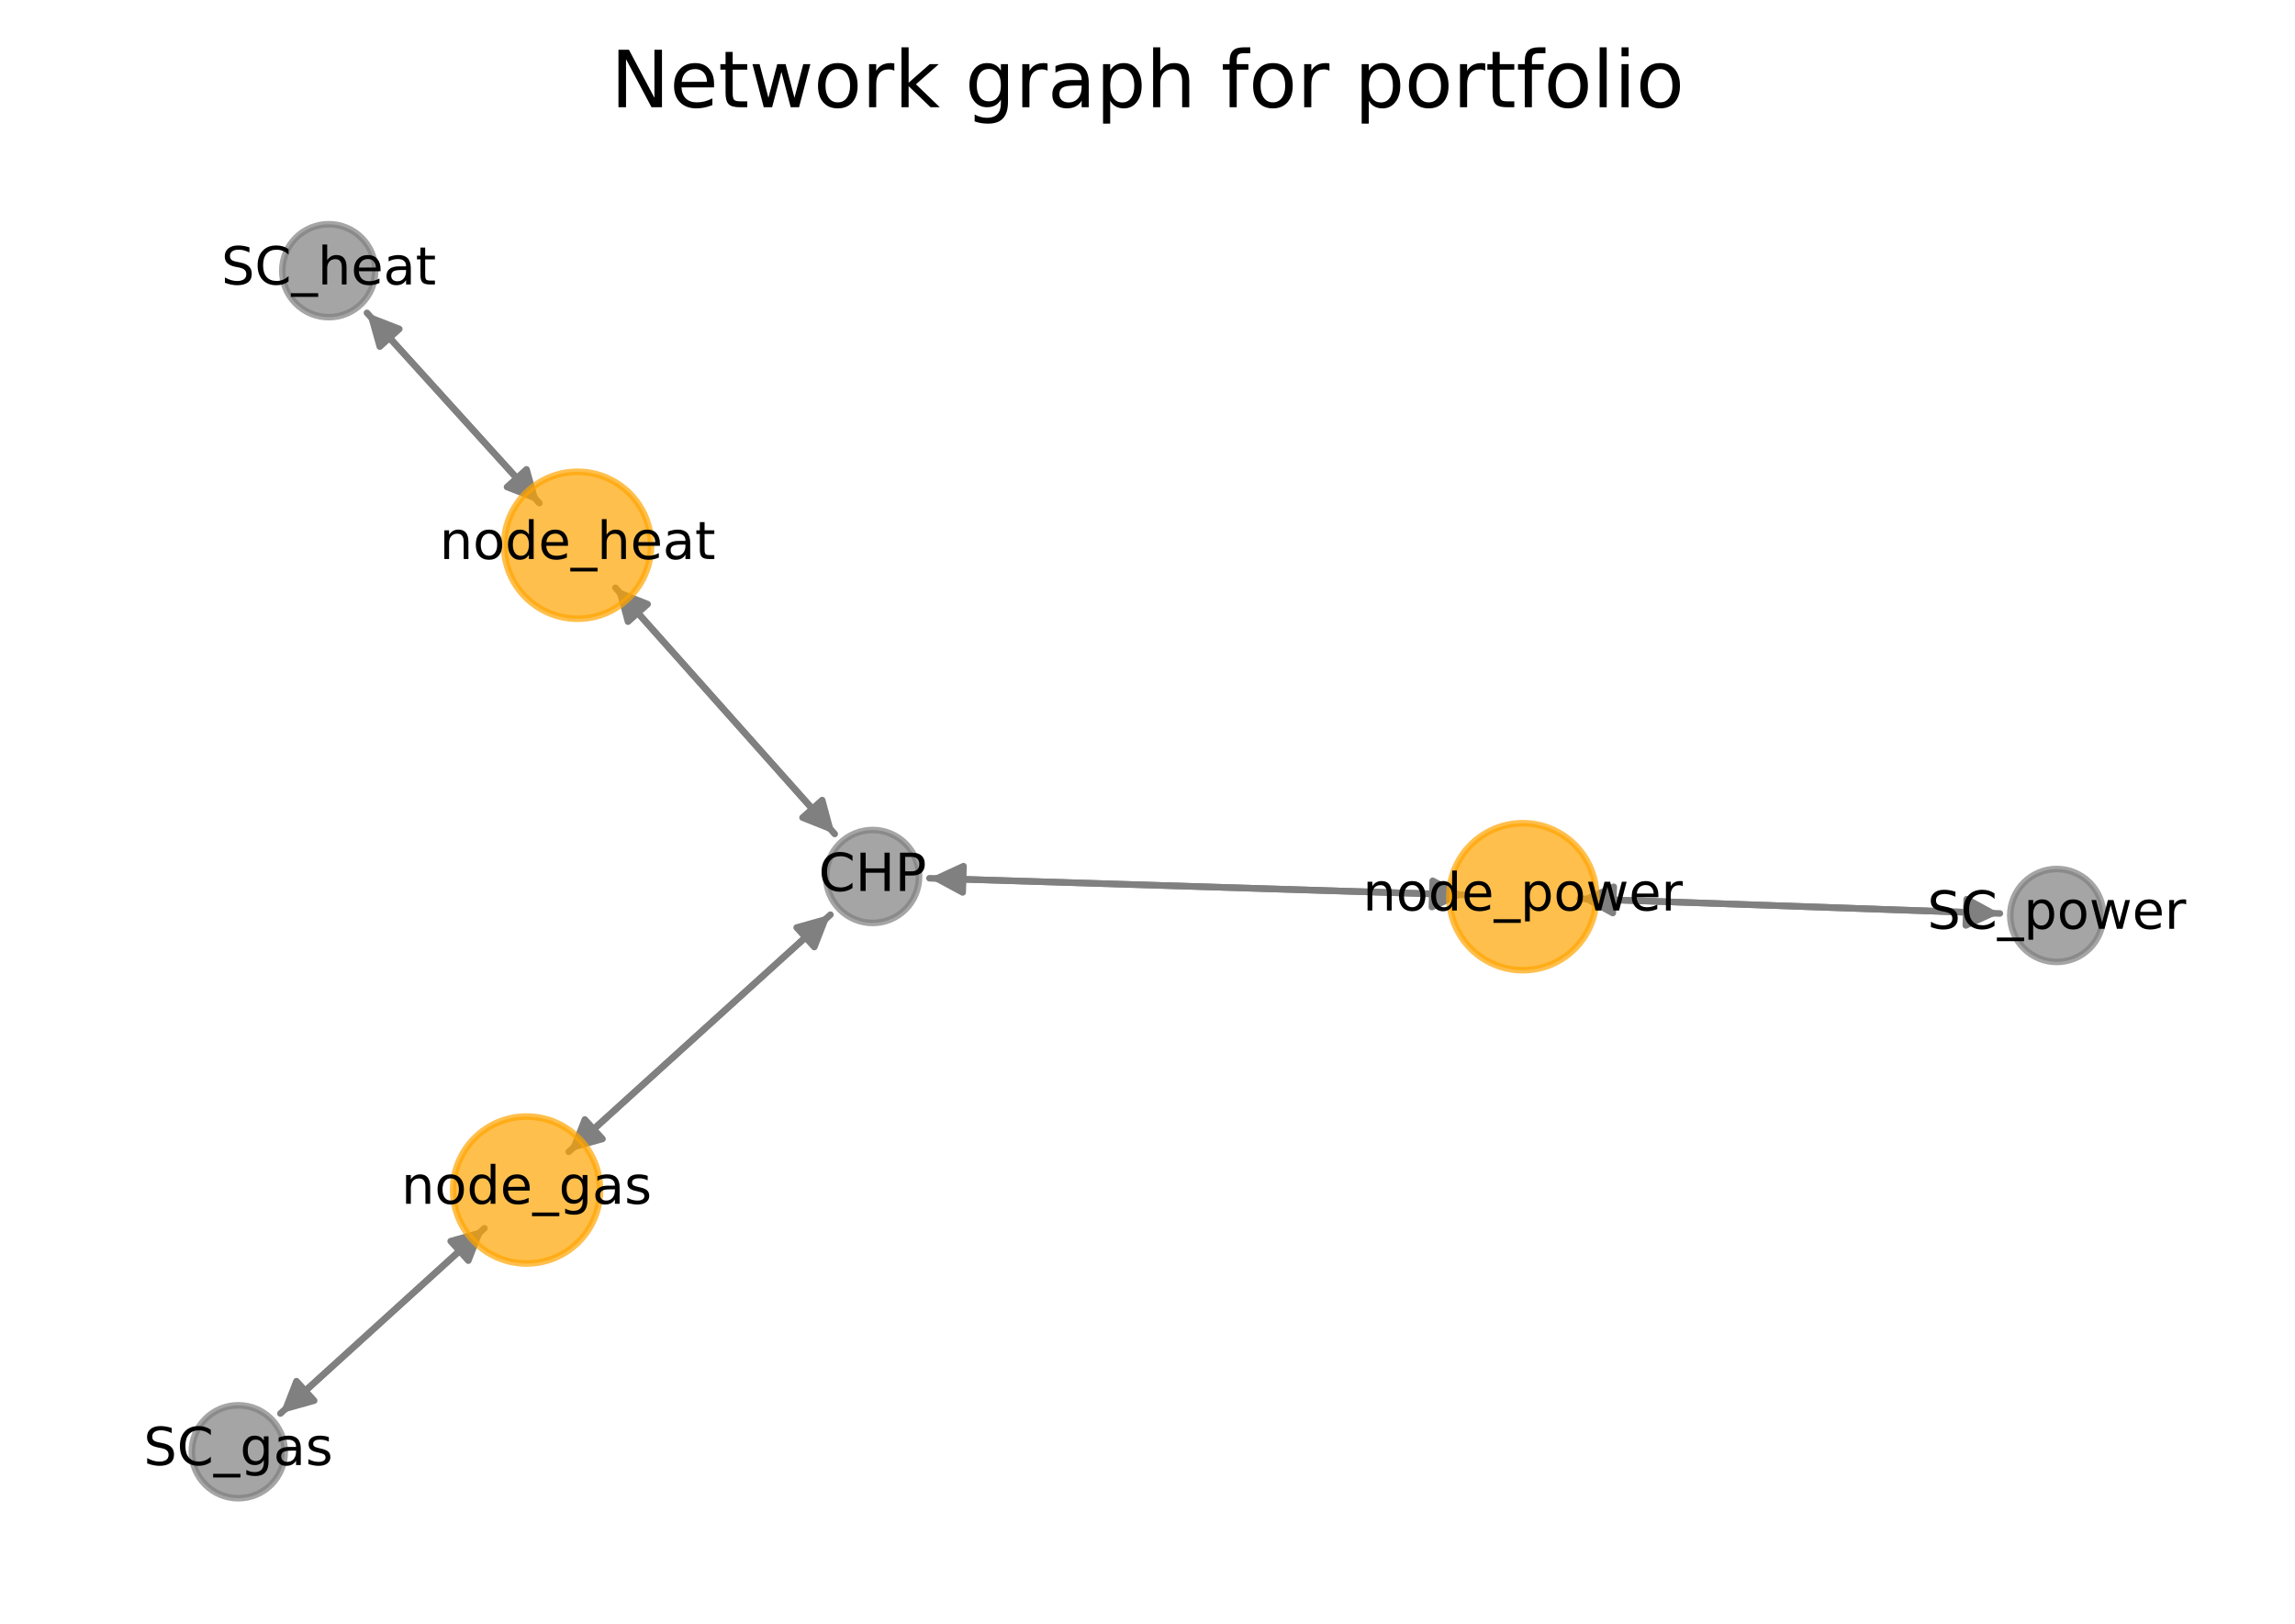
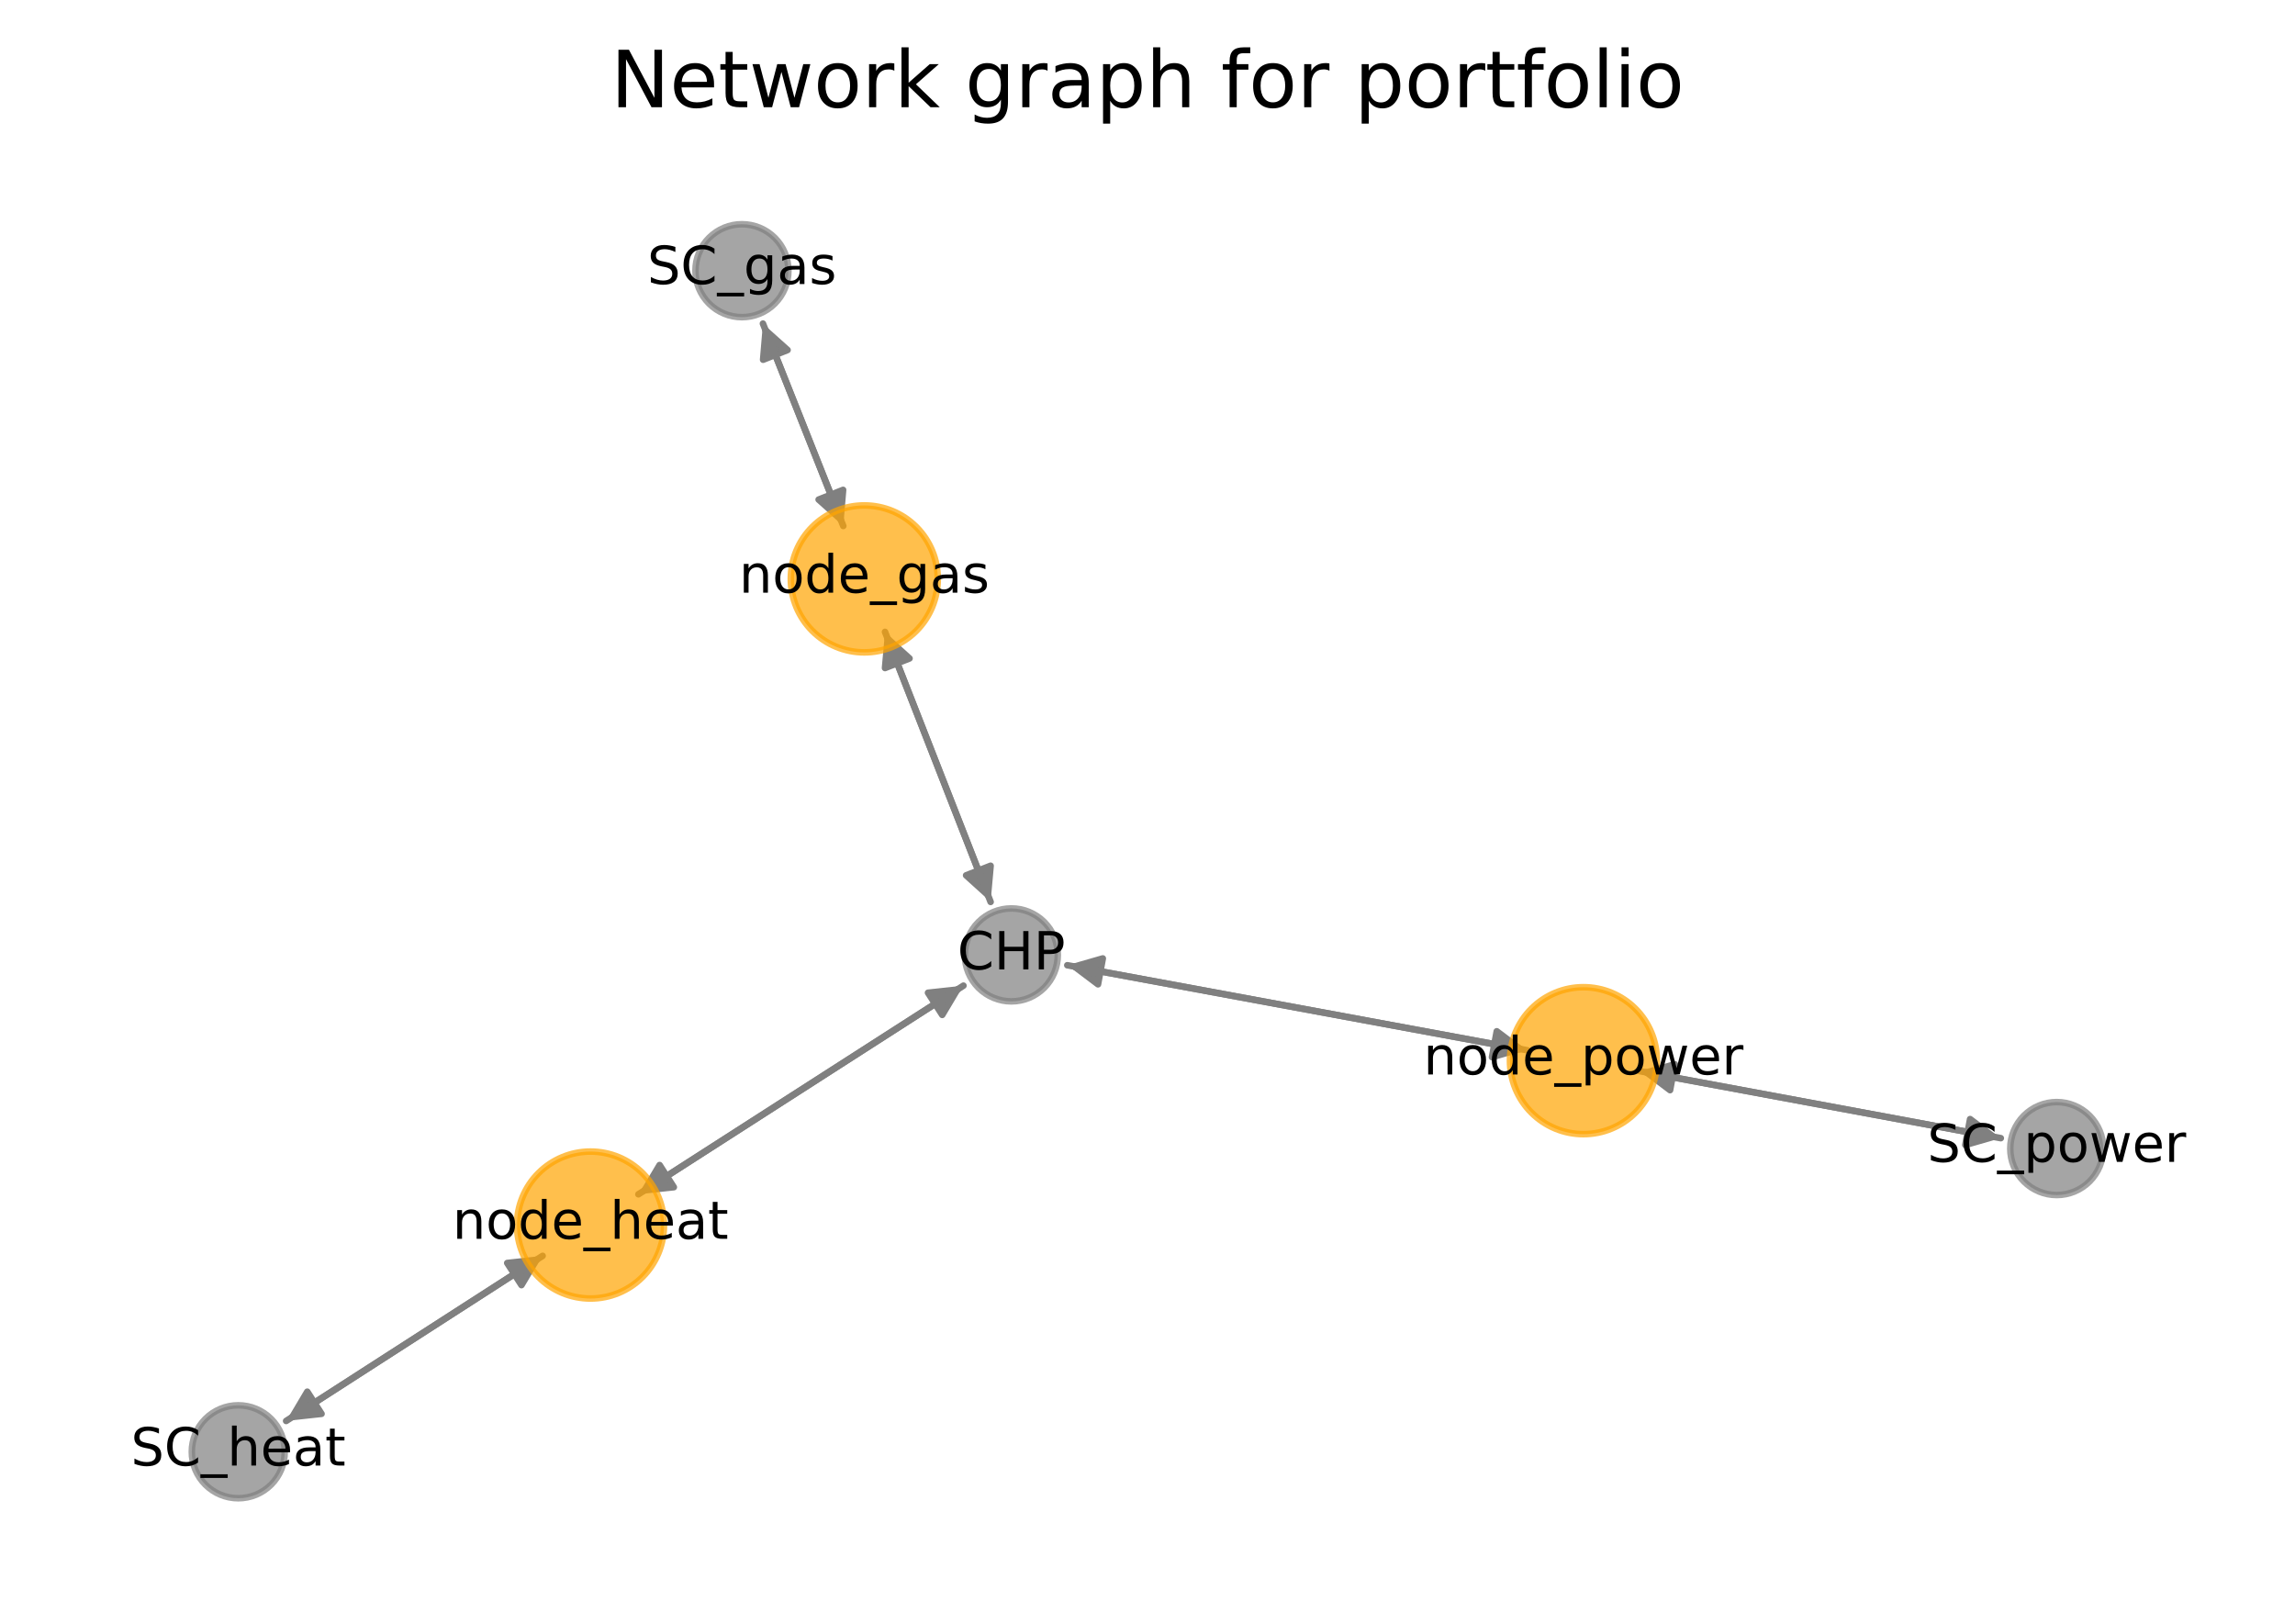
<svg xmlns="http://www.w3.org/2000/svg" xmlns:xlink="http://www.w3.org/1999/xlink" width="349.2pt" height="246.958pt" viewBox="0 0 349.2 246.958" version="1.1">
  <defs>
    <style type="text/css">*{stroke-linejoin: round; stroke-linecap: butt}</style>
  </defs>
  <g id="figure_1">
    <g id="patch_1">
      <path d="M 0 246.958  L 349.2 246.958  L 349.2 0  L 0 0  L 0 246.958  z " style="fill: none" />
    </g>
    <g id="axes_1">
      <g id="patch_2">
-         <path d="M 223.048 136.167  Q 182.237 134.897 142.543 133.661  " clip-path="url(#p82a8098e4b)" style="fill: none; stroke: #808080; stroke-linecap: round" />
-         <path d="M 146.479 135.785  L 142.543 133.661  L 146.604 131.787  L 146.479 135.785  z " clip-path="url(#p82a8098e4b)" style="fill: #808080; stroke: #808080; stroke-linecap: round" />
+         <path d="M 232.416 159.809  Q 197.408 153.337 163.5 147.067  " clip-path="url(#p22323cf838)" style="fill: none; stroke: #808080; stroke-linecap: round" />
+         <path d="M 167.07 149.761  L 163.5 147.067  L 167.797 145.828  L 167.07 149.761  z " clip-path="url(#p22323cf838)" style="fill: #808080; stroke: #808080; stroke-linecap: round" />
      </g>
      <g id="patch_3">
-         <path d="M 240.356 136.741  Q 272.325 137.864 303.177 138.948  " clip-path="url(#p82a8098e4b)" style="fill: none; stroke: #808080; stroke-linecap: round" />
-         <path d="M 299.25 136.809  L 303.177 138.948  L 299.109 140.806  L 299.25 136.809  z " clip-path="url(#p82a8098e4b)" style="fill: #808080; stroke: #808080; stroke-linecap: round" />
+         <path d="M 249.444 162.964  Q 276.938 168.069 303.332 172.969  " clip-path="url(#p22323cf838)" style="fill: none; stroke: #808080; stroke-linecap: round" />
+         <path d="M 299.765 170.272  L 303.332 172.969  L 299.035 174.205  L 299.765 170.272  z " clip-path="url(#p22323cf838)" style="fill: #808080; stroke: #808080; stroke-linecap: round" />
      </g>
      <g id="patch_4">
-         <path d="M 93.644 89.432  Q 110.327 108.16 126.266 126.053  " clip-path="url(#p82a8098e4b)" style="fill: none; stroke: #808080; stroke-linecap: round" />
-         <path d="M 125.099 121.736  L 126.266 126.053  L 122.112 124.397  L 125.099 121.736  z " clip-path="url(#p82a8098e4b)" style="fill: #808080; stroke: #808080; stroke-linecap: round" />
+         <path d="M 97.138 181.713  Q 121.865 165.841 145.652 150.573  " clip-path="url(#p22323cf838)" style="fill: none; stroke: #808080; stroke-linecap: round" />
+         <path d="M 141.205 151.051  L 145.652 150.573  L 143.366 154.417  L 141.205 151.051  z " clip-path="url(#p22323cf838)" style="fill: #808080; stroke: #808080; stroke-linecap: round" />
      </g>
      <g id="patch_5">
-         <path d="M 82.065 76.545  Q 68.95 62.074 56.585 48.431  " clip-path="url(#p82a8098e4b)" style="fill: none; stroke: #808080; stroke-linecap: round" />
-         <path d="M 57.79 52.738  L 56.585 48.431  L 60.753 50.052  L 57.79 52.738  z " clip-path="url(#p82a8098e4b)" style="fill: #808080; stroke: #808080; stroke-linecap: round" />
+         <path d="M 82.564 191.081  Q 63.05 203.641 44.477 215.596  " clip-path="url(#p22323cf838)" style="fill: none; stroke: #808080; stroke-linecap: round" />
+         <path d="M 48.923 215.113  L 44.477 215.596  L 46.758 211.749  L 48.923 215.113  z " clip-path="url(#p22323cf838)" style="fill: #808080; stroke: #808080; stroke-linecap: round" />
      </g>
      <g id="patch_6">
-         <path d="M 86.536 175.247  Q 106.444 157.211 125.524 139.925  " clip-path="url(#p82a8098e4b)" style="fill: none; stroke: #808080; stroke-linecap: round" />
-         <path d="M 121.217 141.128  L 125.524 139.925  L 123.902 144.092  L 121.217 141.128  z " clip-path="url(#p82a8098e4b)" style="fill: #808080; stroke: #808080; stroke-linecap: round" />
+         <path d="M 134.661 96.142  Q 142.695 116.682 150.321 136.182  " clip-path="url(#p22323cf838)" style="fill: none; stroke: #808080; stroke-linecap: round" />
+         <path d="M 150.727 131.728  L 150.321 136.182  L 147.001 133.185  L 150.727 131.728  z " clip-path="url(#p22323cf838)" style="fill: #808080; stroke: #808080; stroke-linecap: round" />
      </g>
      <g id="patch_7">
-         <path d="M 73.706 186.884  Q 58.186 200.976 43.493 214.316  " clip-path="url(#p82a8098e4b)" style="fill: none; stroke: #808080; stroke-linecap: round" />
-         <path d="M 47.799 213.108  L 43.493 214.316  L 45.11 210.146  L 47.799 213.108  z " clip-path="url(#p82a8098e4b)" style="fill: #808080; stroke: #808080; stroke-linecap: round" />
+         <path d="M 128.311 80.028  Q 122.198 64.632 116.498 50.274  " clip-path="url(#p22323cf838)" style="fill: none; stroke: #808080; stroke-linecap: round" />
+         <path d="M 116.115 54.73  L 116.498 50.274  L 119.833 53.254  L 116.115 54.73  z " clip-path="url(#p22323cf838)" style="fill: #808080; stroke: #808080; stroke-linecap: round" />
      </g>
      <g id="patch_8">
-         <path d="M 141.428 133.627  Q 182.239 134.897 221.933 136.132  " clip-path="url(#p82a8098e4b)" style="fill: none; stroke: #808080; stroke-linecap: round" />
-         <path d="M 217.997 134.009  L 221.933 136.132  L 217.872 138.007  L 217.997 134.009  z " clip-path="url(#p82a8098e4b)" style="fill: #808080; stroke: #808080; stroke-linecap: round" />
+         <path d="M 162.397 146.863  Q 197.405 153.336 231.313 159.605  " clip-path="url(#p22323cf838)" style="fill: none; stroke: #808080; stroke-linecap: round" />
+         <path d="M 227.743 156.912  L 231.313 159.605  L 227.016 160.845  L 227.743 156.912  z " clip-path="url(#p22323cf838)" style="fill: #808080; stroke: #808080; stroke-linecap: round" />
      </g>
      <g id="patch_9">
-         <path d="M 127.01 126.889  Q 110.328 108.161 94.388 90.267  " clip-path="url(#p82a8098e4b)" style="fill: none; stroke: #808080; stroke-linecap: round" />
-         <path d="M 95.555 94.585  L 94.388 90.267  L 98.542 91.924  L 95.555 94.585  z " clip-path="url(#p82a8098e4b)" style="fill: #808080; stroke: #808080; stroke-linecap: round" />
+         <path d="M 146.594 149.968  Q 121.867 165.84 98.08 181.108  " clip-path="url(#p22323cf838)" style="fill: none; stroke: #808080; stroke-linecap: round" />
+         <path d="M 102.527 180.631  L 98.08 181.108  L 100.366 177.265  L 102.527 180.631  z " clip-path="url(#p22323cf838)" style="fill: #808080; stroke: #808080; stroke-linecap: round" />
      </g>
      <g id="patch_10">
-         <path d="M 126.355 139.172  Q 106.447 157.209 87.367 174.495  " clip-path="url(#p82a8098e4b)" style="fill: none; stroke: #808080; stroke-linecap: round" />
-         <path d="M 91.674 173.291  L 87.367 174.495  L 88.989 170.327  L 91.674 173.291  z " clip-path="url(#p82a8098e4b)" style="fill: #808080; stroke: #808080; stroke-linecap: round" />
+         <path d="M 150.73 137.227  Q 142.696 116.686 135.069 97.187  " clip-path="url(#p22323cf838)" style="fill: none; stroke: #808080; stroke-linecap: round" />
+         <path d="M 134.664 101.64  L 135.069 97.187  L 138.389 100.183  L 134.664 101.64  z " clip-path="url(#p22323cf838)" style="fill: #808080; stroke: #808080; stroke-linecap: round" />
      </g>
      <g id="patch_11">
-         <path d="M 304.294 138.987  Q 272.325 137.864 241.474 136.78  " clip-path="url(#p82a8098e4b)" style="fill: none; stroke: #808080; stroke-linecap: round" />
-         <path d="M 245.401 138.919  L 241.474 136.78  L 245.541 134.922  L 245.401 138.919  z " clip-path="url(#p82a8098e4b)" style="fill: #808080; stroke: #808080; stroke-linecap: round" />
+         <path d="M 304.433 173.173  Q 276.939 168.069 250.545 163.169  " clip-path="url(#p22323cf838)" style="fill: none; stroke: #808080; stroke-linecap: round" />
+         <path d="M 254.112 165.865  L 250.545 163.169  L 254.842 161.932  L 254.112 165.865  z " clip-path="url(#p22323cf838)" style="fill: #808080; stroke: #808080; stroke-linecap: round" />
      </g>
      <g id="patch_12">
-         <path d="M 55.836 47.605  Q 68.952 62.076 81.316 75.719  " clip-path="url(#p82a8098e4b)" style="fill: none; stroke: #808080; stroke-linecap: round" />
-         <path d="M 80.112 71.412  L 81.316 75.719  L 77.148 74.098  L 80.112 71.412  z " clip-path="url(#p82a8098e4b)" style="fill: #808080; stroke: #808080; stroke-linecap: round" />
+         <path d="M 43.538 216.2  Q 63.051 203.64 81.625 191.686  " clip-path="url(#p22323cf838)" style="fill: none; stroke: #808080; stroke-linecap: round" />
+         <path d="M 77.179 192.169  L 81.625 191.686  L 79.344 195.532  L 77.179 192.169  z " clip-path="url(#p22323cf838)" style="fill: #808080; stroke: #808080; stroke-linecap: round" />
      </g>
      <g id="patch_13">
-         <path d="M 42.665 215.067  Q 58.186 200.976 72.878 187.635  " clip-path="url(#p82a8098e4b)" style="fill: none; stroke: #808080; stroke-linecap: round" />
-         <path d="M 68.573 188.844  L 72.878 187.635  L 71.261 191.805  L 68.573 188.844  z " clip-path="url(#p82a8098e4b)" style="fill: #808080; stroke: #808080; stroke-linecap: round" />
+         <path d="M 116.086 49.238  Q 122.199 64.634 127.899 78.992  " clip-path="url(#p22323cf838)" style="fill: none; stroke: #808080; stroke-linecap: round" />
+         <path d="M 128.282 74.536  L 127.899 78.992  L 124.564 76.012  L 128.282 74.536  z " clip-path="url(#p22323cf838)" style="fill: #808080; stroke: #808080; stroke-linecap: round" />
      </g>
      <g id="PathCollection_1">
-         <path d="M 231.703 147.617  C 234.668 147.617 237.512 146.439 239.609 144.342  C 241.706 142.246 242.884 139.402 242.884 136.437  C 242.884 133.472 241.706 130.627 239.609 128.531  C 237.512 126.434 234.668 125.256 231.703 125.256  C 228.738 125.256 225.894 126.434 223.798 128.531  C 221.701 130.627 220.523 133.472 220.523 136.437  C 220.523 139.402 221.701 142.246 223.798 144.342  C 225.894 146.439 228.738 147.617 231.703 147.617  z " clip-path="url(#p82a8098e4b)" style="fill: #ffa500; fill-opacity: 0.7; stroke: #ffa500; stroke-opacity: 0.7" />
-         <path d="M 87.882 94.144  C 90.847 94.144 93.691 92.966 95.787 90.869  C 97.884 88.772 99.062 85.928 99.062 82.963  C 99.062 79.998 97.884 77.154 95.787 75.058  C 93.691 72.961 90.847 71.783 87.882 71.783  C 84.917 71.783 82.073 72.961 79.976 75.058  C 77.879 77.154 76.701 79.998 76.701 82.963  C 76.701 85.928 77.879 88.772 79.976 90.869  C 82.073 92.966 84.917 94.144 87.882 94.144  z " clip-path="url(#p82a8098e4b)" style="fill: #ffa500; fill-opacity: 0.7; stroke: #ffa500; stroke-opacity: 0.7" />
-         <path d="M 80.118 192.242  C 83.083 192.242 85.927 191.064 88.024 188.968  C 90.121 186.871 91.299 184.027 91.299 181.062  C 91.299 178.097 90.121 175.253 88.024 173.156  C 85.927 171.06 83.083 169.882 80.118 169.882  C 77.153 169.882 74.309 171.06 72.213 173.156  C 70.116 175.253 68.938 178.097 68.938 181.062  C 68.938 184.027 70.116 186.871 72.213 188.968  C 74.309 191.064 77.153 192.242 80.118 192.242  z " clip-path="url(#p82a8098e4b)" style="fill: #ffa500; fill-opacity: 0.7; stroke: #ffa500; stroke-opacity: 0.7" />
-         <path d="M 132.773 140.428  C 134.648 140.428 136.446 139.683 137.773 138.357  C 139.099 137.031 139.844 135.233 139.844 133.357  C 139.844 131.482 139.099 129.683 137.773 128.357  C 136.446 127.031 134.648 126.286 132.773 126.286  C 130.897 126.286 129.099 127.031 127.773 128.357  C 126.446 129.683 125.701 131.482 125.701 133.357  C 125.701 135.233 126.446 137.031 127.773 138.357  C 129.099 139.683 130.897 140.428 132.773 140.428  z " clip-path="url(#p82a8098e4b)" style="fill: #808080; fill-opacity: 0.7; stroke: #808080; stroke-opacity: 0.7" />
-         <path d="M 312.947 146.362  C 314.822 146.362 316.621 145.617 317.947 144.291  C 319.273 142.965 320.018 141.167 320.018 139.291  C 320.018 137.416 319.273 135.617 317.947 134.291  C 316.621 132.965 314.822 132.22 312.947 132.22  C 311.072 132.22 309.273 132.965 307.947 134.291  C 306.621 135.617 305.876 137.416 305.876 139.291  C 305.876 141.167 306.621 142.965 307.947 144.291  C 309.273 145.617 311.072 146.362 312.947 146.362  z " clip-path="url(#p82a8098e4b)" style="fill: #808080; fill-opacity: 0.7; stroke: #808080; stroke-opacity: 0.7" />
-         <path d="M 50.02 48.258  C 51.895 48.258 53.694 47.513 55.02 46.187  C 56.346 44.861 57.091 43.062 57.091 41.187  C 57.091 39.312 56.346 37.513 55.02 36.187  C 53.694 34.861 51.895 34.116 50.02 34.116  C 48.144 34.116 46.346 34.861 45.02 36.187  C 43.694 37.513 42.949 39.312 42.949 41.187  C 42.949 43.062 43.694 44.861 45.02 46.187  C 46.346 47.513 48.144 48.258 50.02 48.258  z " clip-path="url(#p82a8098e4b)" style="fill: #808080; fill-opacity: 0.7; stroke: #808080; stroke-opacity: 0.7" />
-         <path d="M 36.253 227.96  C 38.128 227.96 39.927 227.215 41.253 225.889  C 42.579 224.563 43.324 222.765 43.324 220.889  C 43.324 219.014 42.579 217.215 41.253 215.889  C 39.927 214.563 38.128 213.818 36.253 213.818  C 34.378 213.818 32.579 214.563 31.253 215.889  C 29.927 217.215 29.182 219.014 29.182 220.889  C 29.182 222.765 29.927 224.563 31.253 225.889  C 32.579 227.215 34.378 227.96 36.253 227.96  z " clip-path="url(#p82a8098e4b)" style="fill: #808080; fill-opacity: 0.7; stroke: #808080; stroke-opacity: 0.7" />
+         <path d="M 240.93 172.564  C 243.895 172.564 246.739 171.386 248.836 169.289  C 250.932 167.193 252.11 164.349 252.11 161.384  C 252.11 158.418 250.932 155.574 248.836 153.478  C 246.739 151.381 243.895 150.203 240.93 150.203  C 237.965 150.203 235.121 151.381 233.024 153.478  C 230.928 155.574 229.75 158.418 229.75 161.384  C 229.75 164.349 230.928 167.193 233.024 169.289  C 235.121 171.386 237.965 172.564 240.93 172.564  z " clip-path="url(#p22323cf838)" style="fill: #ffa500; fill-opacity: 0.7; stroke: #ffa500; stroke-opacity: 0.7" />
+         <path d="M 89.849 197.572  C 92.814 197.572 95.658 196.394 97.755 194.298  C 99.851 192.201 101.029 189.357 101.029 186.392  C 101.029 183.427 99.851 180.583 97.755 178.486  C 95.658 176.39 92.814 175.212 89.849 175.212  C 86.884 175.212 84.04 176.39 81.943 178.486  C 79.847 180.583 78.668 183.427 78.668 186.392  C 78.668 189.357 79.847 192.201 81.943 194.298  C 84.04 196.394 86.884 197.572 89.849 197.572  z " clip-path="url(#p22323cf838)" style="fill: #ffa500; fill-opacity: 0.7; stroke: #ffa500; stroke-opacity: 0.7" />
+         <path d="M 131.507 99.26  C 134.472 99.26 137.316 98.082 139.413 95.985  C 141.51 93.888 142.688 91.044 142.688 88.079  C 142.688 85.114 141.51 82.27 139.413 80.174  C 137.316 78.077 134.472 76.899 131.507 76.899  C 128.542 76.899 125.698 78.077 123.602 80.174  C 121.505 82.27 120.327 85.114 120.327 88.079  C 120.327 91.044 121.505 93.888 123.602 95.985  C 125.698 98.082 128.542 99.26 131.507 99.26  z " clip-path="url(#p22323cf838)" style="fill: #ffa500; fill-opacity: 0.7; stroke: #ffa500; stroke-opacity: 0.7" />
+         <path d="M 153.883 152.36  C 155.758 152.36 157.557 151.615 158.883 150.289  C 160.209 148.963 160.954 147.164 160.954 145.289  C 160.954 143.414 160.209 141.615 158.883 140.289  C 157.557 138.963 155.758 138.218 153.883 138.218  C 152.008 138.218 150.209 138.963 148.883 140.289  C 147.557 141.615 146.812 143.414 146.812 145.289  C 146.812 147.164 147.557 148.963 148.883 150.289  C 150.209 151.615 152.008 152.36 153.883 152.36  z " clip-path="url(#p22323cf838)" style="fill: #808080; fill-opacity: 0.7; stroke: #808080; stroke-opacity: 0.7" />
+         <path d="M 312.947 181.825  C 314.822 181.825 316.621 181.08 317.947 179.754  C 319.273 178.428 320.018 176.629 320.018 174.754  C 320.018 172.879 319.273 171.08 317.947 169.754  C 316.621 168.428 314.822 167.683 312.947 167.683  C 311.072 167.683 309.273 168.428 307.947 169.754  C 306.621 171.08 305.876 172.879 305.876 174.754  C 305.876 176.629 306.621 178.428 307.947 179.754  C 309.273 181.08 311.072 181.825 312.947 181.825  z " clip-path="url(#p22323cf838)" style="fill: #808080; fill-opacity: 0.7; stroke: #808080; stroke-opacity: 0.7" />
+         <path d="M 36.253 227.96  C 38.128 227.96 39.927 227.215 41.253 225.889  C 42.579 224.563 43.324 222.765 43.324 220.889  C 43.324 219.014 42.579 217.215 41.253 215.889  C 39.927 214.563 38.128 213.818 36.253 213.818  C 34.378 213.818 32.579 214.563 31.253 215.889  C 29.927 217.215 29.182 219.014 29.182 220.889  C 29.182 222.765 29.927 224.563 31.253 225.889  C 32.579 227.215 34.378 227.96 36.253 227.96  z " clip-path="url(#p22323cf838)" style="fill: #808080; fill-opacity: 0.7; stroke: #808080; stroke-opacity: 0.7" />
+         <path d="M 112.89 48.258  C 114.765 48.258 116.564 47.513 117.89 46.187  C 119.216 44.861 119.961 43.062 119.961 41.187  C 119.961 39.312 119.216 37.513 117.89 36.187  C 116.564 34.861 114.765 34.116 112.89 34.116  C 111.014 34.116 109.216 34.861 107.89 36.187  C 106.564 37.513 105.819 39.312 105.819 41.187  C 105.819 43.062 106.564 44.861 107.89 46.187  C 109.216 47.513 111.014 48.258 112.89 48.258  z " clip-path="url(#p22323cf838)" style="fill: #808080; fill-opacity: 0.7; stroke: #808080; stroke-opacity: 0.7" />
      </g>
      <g id="text_1">
-         <g clip-path="url(#p82a8098e4b)">
-           <g transform="translate(207.3565 138.5328)scale(0.08 -0.08)">
+         <g clip-path="url(#p22323cf838)">
+           <g transform="translate(216.5831 163.4798)scale(0.08 -0.08)">
            <defs>
              <path id="DejaVuSans-6e" d="M 3513 2113  L 3513 0  L 2938 0  L 2938 2094  Q 2938 2591 2744 2837  Q 2550 3084 2163 3084  Q 1697 3084 1428 2787  Q 1159 2491 1159 1978  L 1159 0  L 581 0  L 581 3500  L 1159 3500  L 1159 2956  Q 1366 3272 1645 3428  Q 1925 3584 2291 3584  Q 2894 3584 3203 3211  Q 3513 2838 3513 2113  z " transform="scale(0.015625)" />
              <path id="DejaVuSans-6f" d="M 1959 3097  Q 1497 3097 1228 2736  Q 959 2375 959 1747  Q 959 1119 1226 758  Q 1494 397 1959 397  Q 2419 397 2687 759  Q 2956 1122 2956 1747  Q 2956 2369 2687 2733  Q 2419 3097 1959 3097  z M 1959 3584  Q 2709 3584 3137 3096  Q 3566 2609 3566 1747  Q 3566 888 3137 398  Q 2709 -91 1959 -91  Q 1206 -91 779 398  Q 353 888 353 1747  Q 353 2609 779 3096  Q 1206 3584 1959 3584  z " transform="scale(0.015625)" />
              <path id="DejaVuSans-64" d="M 2906 2969  L 2906 4863  L 3481 4863  L 3481 0  L 2906 0  L 2906 525  Q 2725 213 2448 61  Q 2172 -91 1784 -91  Q 1150 -91 751 415  Q 353 922 353 1747  Q 353 2572 751 3078  Q 1150 3584 1784 3584  Q 2172 3584 2448 3432  Q 2725 3281 2906 2969  z M 947 1747  Q 947 1113 1208 752  Q 1469 391 1925 391  Q 2381 391 2643 752  Q 2906 1113 2906 1747  Q 2906 2381 2643 2742  Q 2381 3103 1925 3103  Q 1469 3103 1208 2742  Q 947 2381 947 1747  z " transform="scale(0.015625)" />
              <path id="DejaVuSans-65" d="M 3597 1894  L 3597 1613  L 953 1613  Q 991 1019 1311 708  Q 1631 397 2203 397  Q 2534 397 2845 478  Q 3156 559 3463 722  L 3463 178  Q 3153 47 2828 -22  Q 2503 -91 2169 -91  Q 1331 -91 842 396  Q 353 884 353 1716  Q 353 2575 817 3079  Q 1281 3584 2069 3584  Q 2775 3584 3186 3129  Q 3597 2675 3597 1894  z M 3022 2063  Q 3016 2534 2758 2815  Q 2500 3097 2075 3097  Q 1594 3097 1305 2825  Q 1016 2553 972 2059  L 3022 2063  z " transform="scale(0.015625)" />
              <path id="DejaVuSans-5f" d="M 3263 -1063  L 3263 -1509  L -63 -1509  L -63 -1063  L 3263 -1063  z " transform="scale(0.015625)" />
              <path id="DejaVuSans-70" d="M 1159 525  L 1159 -1331  L 581 -1331  L 581 3500  L 1159 3500  L 1159 2969  Q 1341 3281 1617 3432  Q 1894 3584 2278 3584  Q 2916 3584 3314 3078  Q 3713 2572 3713 1747  Q 3713 922 3314 415  Q 2916 -91 2278 -91  Q 1894 -91 1617 61  Q 1341 213 1159 525  z M 3116 1747  Q 3116 2381 2855 2742  Q 2594 3103 2138 3103  Q 1681 3103 1420 2742  Q 1159 2381 1159 1747  Q 1159 1113 1420 752  Q 1681 391 2138 391  Q 2594 391 2855 752  Q 3116 1113 3116 1747  z " transform="scale(0.015625)" />
              <path id="DejaVuSans-77" d="M 269 3500  L 844 3500  L 1563 769  L 2278 3500  L 2956 3500  L 3675 769  L 4391 3500  L 4966 3500  L 4050 0  L 3372 0  L 2619 2869  L 1863 0  L 1184 0  L 269 3500  z " transform="scale(0.015625)" />
              <path id="DejaVuSans-72" d="M 2631 2963  Q 2534 3019 2420 3045  Q 2306 3072 2169 3072  Q 1681 3072 1420 2755  Q 1159 2438 1159 1844  L 1159 0  L 581 0  L 581 3500  L 1159 3500  L 1159 2956  Q 1341 3275 1631 3429  Q 1922 3584 2338 3584  Q 2397 3584 2469 3576  Q 2541 3569 2628 3553  L 2631 2963  z " transform="scale(0.015625)" />
            </defs>
            <use xlink:href="#DejaVuSans-6e" />
            <use xlink:href="#DejaVuSans-6f" x="63.379" />
            <use xlink:href="#DejaVuSans-64" x="124.561" />
            <use xlink:href="#DejaVuSans-65" x="188.037" />
            <use xlink:href="#DejaVuSans-5f" x="249.561" />
            <use xlink:href="#DejaVuSans-70" x="299.561" />
            <use xlink:href="#DejaVuSans-6f" x="363.037" />
            <use xlink:href="#DejaVuSans-77" x="424.219" />
            <use xlink:href="#DejaVuSans-65" x="506.006" />
            <use xlink:href="#DejaVuSans-72" x="567.529" />
          </g>
        </g>
      </g>
      <g id="text_2">
-         <g clip-path="url(#p82a8098e4b)">
-           <g transform="translate(66.88301 85.05959)scale(0.08 -0.08)">
+         <g clip-path="url(#p22323cf838)">
+           <g transform="translate(68.85008 188.4883)scale(0.08 -0.08)">
            <defs>
              <path id="DejaVuSans-68" d="M 3513 2113  L 3513 0  L 2938 0  L 2938 2094  Q 2938 2591 2744 2837  Q 2550 3084 2163 3084  Q 1697 3084 1428 2787  Q 1159 2491 1159 1978  L 1159 0  L 581 0  L 581 4863  L 1159 4863  L 1159 2956  Q 1366 3272 1645 3428  Q 1925 3584 2291 3584  Q 2894 3584 3203 3211  Q 3513 2838 3513 2113  z " transform="scale(0.015625)" />
              <path id="DejaVuSans-61" d="M 2194 1759  Q 1497 1759 1228 1600  Q 959 1441 959 1056  Q 959 750 1161 570  Q 1363 391 1709 391  Q 2188 391 2477 730  Q 2766 1069 2766 1631  L 2766 1759  L 2194 1759  z M 3341 1997  L 3341 0  L 2766 0  L 2766 531  Q 2569 213 2275 61  Q 1981 -91 1556 -91  Q 1019 -91 701 211  Q 384 513 384 1019  Q 384 1609 779 1909  Q 1175 2209 1959 2209  L 2766 2209  L 2766 2266  Q 2766 2663 2505 2880  Q 2244 3097 1772 3097  Q 1472 3097 1187 3025  Q 903 2953 641 2809  L 641 3341  Q 956 3463 1253 3523  Q 1550 3584 1831 3584  Q 2591 3584 2966 3190  Q 3341 2797 3341 1997  z " transform="scale(0.015625)" />
              <path id="DejaVuSans-74" d="M 1172 4494  L 1172 3500  L 2356 3500  L 2356 3053  L 1172 3053  L 1172 1153  Q 1172 725 1289 603  Q 1406 481 1766 481  L 2356 481  L 2356 0  L 1766 0  Q 1100 0 847 248  Q 594 497 594 1153  L 594 3053  L 172 3053  L 172 3500  L 594 3500  L 594 4494  L 1172 4494  z " transform="scale(0.015625)" />
            </defs>
            <use xlink:href="#DejaVuSans-6e" />
            <use xlink:href="#DejaVuSans-6f" x="63.379" />
            <use xlink:href="#DejaVuSans-64" x="124.561" />
            <use xlink:href="#DejaVuSans-65" x="188.037" />
            <use xlink:href="#DejaVuSans-5f" x="249.561" />
            <use xlink:href="#DejaVuSans-68" x="299.561" />
            <use xlink:href="#DejaVuSans-65" x="362.939" />
            <use xlink:href="#DejaVuSans-61" x="424.463" />
            <use xlink:href="#DejaVuSans-74" x="485.742" />
          </g>
        </g>
      </g>
      <g id="text_3">
-         <g clip-path="url(#p82a8098e4b)">
-           <g transform="translate(61.06088 183.1583)scale(0.08 -0.08)">
+         <g clip-path="url(#p22323cf838)">
+           <g transform="translate(112.4499 90.17547)scale(0.08 -0.08)">
            <defs>
              <path id="DejaVuSans-67" d="M 2906 1791  Q 2906 2416 2648 2759  Q 2391 3103 1925 3103  Q 1463 3103 1205 2759  Q 947 2416 947 1791  Q 947 1169 1205 825  Q 1463 481 1925 481  Q 2391 481 2648 825  Q 2906 1169 2906 1791  z M 3481 434  Q 3481 -459 3084 -895  Q 2688 -1331 1869 -1331  Q 1566 -1331 1297 -1286  Q 1028 -1241 775 -1147  L 775 -588  Q 1028 -725 1275 -790  Q 1522 -856 1778 -856  Q 2344 -856 2625 -561  Q 2906 -266 2906 331  L 2906 616  Q 2728 306 2450 153  Q 2172 0 1784 0  Q 1141 0 747 490  Q 353 981 353 1791  Q 353 2603 747 3093  Q 1141 3584 1784 3584  Q 2172 3584 2450 3431  Q 2728 3278 2906 2969  L 2906 3500  L 3481 3500  L 3481 434  z " transform="scale(0.015625)" />
              <path id="DejaVuSans-73" d="M 2834 3397  L 2834 2853  Q 2591 2978 2328 3040  Q 2066 3103 1784 3103  Q 1356 3103 1142 2972  Q 928 2841 928 2578  Q 928 2378 1081 2264  Q 1234 2150 1697 2047  L 1894 2003  Q 2506 1872 2764 1633  Q 3022 1394 3022 966  Q 3022 478 2636 193  Q 2250 -91 1575 -91  Q 1294 -91 989 -36  Q 684 19 347 128  L 347 722  Q 666 556 975 473  Q 1284 391 1588 391  Q 1994 391 2212 530  Q 2431 669 2431 922  Q 2431 1156 2273 1281  Q 2116 1406 1581 1522  L 1381 1569  Q 847 1681 609 1914  Q 372 2147 372 2553  Q 372 3047 722 3315  Q 1072 3584 1716 3584  Q 2034 3584 2315 3537  Q 2597 3491 2834 3397  z " transform="scale(0.015625)" />
            </defs>
            <use xlink:href="#DejaVuSans-6e" />
            <use xlink:href="#DejaVuSans-6f" x="63.379" />
            <use xlink:href="#DejaVuSans-64" x="124.561" />
            <use xlink:href="#DejaVuSans-65" x="188.037" />
            <use xlink:href="#DejaVuSans-5f" x="249.561" />
            <use xlink:href="#DejaVuSans-67" x="299.561" />
            <use xlink:href="#DejaVuSans-61" x="363.037" />
            <use xlink:href="#DejaVuSans-73" x="424.316" />
          </g>
        </g>
      </g>
      <g id="text_4">
-         <g clip-path="url(#p82a8098e4b)">
-           <g transform="translate(124.5594 135.5648)scale(0.08 -0.08)">
+         <g clip-path="url(#p22323cf838)">
+           <g transform="translate(145.67 147.4967)scale(0.08 -0.08)">
            <defs>
              <path id="DejaVuSans-43" d="M 4122 4306  L 4122 3641  Q 3803 3938 3442 4084  Q 3081 4231 2675 4231  Q 1875 4231 1450 3742  Q 1025 3253 1025 2328  Q 1025 1406 1450 917  Q 1875 428 2675 428  Q 3081 428 3442 575  Q 3803 722 4122 1019  L 4122 359  Q 3791 134 3420 21  Q 3050 -91 2638 -91  Q 1578 -91 968 557  Q 359 1206 359 2328  Q 359 3453 968 4101  Q 1578 4750 2638 4750  Q 3056 4750 3426 4639  Q 3797 4528 4122 4306  z " transform="scale(0.015625)" />
              <path id="DejaVuSans-48" d="M 628 4666  L 1259 4666  L 1259 2753  L 3553 2753  L 3553 4666  L 4184 4666  L 4184 0  L 3553 0  L 3553 2222  L 1259 2222  L 1259 0  L 628 0  L 628 4666  z " transform="scale(0.015625)" />
              <path id="DejaVuSans-50" d="M 1259 4147  L 1259 2394  L 2053 2394  Q 2494 2394 2734 2622  Q 2975 2850 2975 3272  Q 2975 3691 2734 3919  Q 2494 4147 2053 4147  L 1259 4147  z M 628 4666  L 2053 4666  Q 2838 4666 3239 4311  Q 3641 3956 3641 3272  Q 3641 2581 3239 2228  Q 2838 1875 2053 1875  L 1259 1875  L 1259 0  L 628 0  L 628 4666  z " transform="scale(0.015625)" />
            </defs>
            <use xlink:href="#DejaVuSans-43" />
            <use xlink:href="#DejaVuSans-48" x="69.824" />
            <use xlink:href="#DejaVuSans-50" x="145.02" />
          </g>
        </g>
      </g>
      <g id="text_5">
-         <g clip-path="url(#p82a8098e4b)">
-           <g transform="translate(293.2509 141.317)scale(0.08 -0.08)">
+         <g clip-path="url(#p22323cf838)">
+           <g transform="translate(293.2509 176.7796)scale(0.08 -0.08)">
            <defs>
              <path id="DejaVuSans-53" d="M 3425 4513  L 3425 3897  Q 3066 4069 2747 4153  Q 2428 4238 2131 4238  Q 1616 4238 1336 4038  Q 1056 3838 1056 3469  Q 1056 3159 1242 3001  Q 1428 2844 1947 2747  L 2328 2669  Q 3034 2534 3370 2195  Q 3706 1856 3706 1288  Q 3706 609 3251 259  Q 2797 -91 1919 -91  Q 1588 -91 1214 -16  Q 841 59 441 206  L 441 856  Q 825 641 1194 531  Q 1563 422 1919 422  Q 2459 422 2753 634  Q 3047 847 3047 1241  Q 3047 1584 2836 1778  Q 2625 1972 2144 2069  L 1759 2144  Q 1053 2284 737 2584  Q 422 2884 422 3419  Q 422 4038 858 4394  Q 1294 4750 2059 4750  Q 2388 4750 2728 4690  Q 3069 4631 3425 4513  z " transform="scale(0.015625)" />
            </defs>
            <use xlink:href="#DejaVuSans-53" />
            <use xlink:href="#DejaVuSans-43" x="63.477" />
            <use xlink:href="#DejaVuSans-5f" x="133.301" />
            <use xlink:href="#DejaVuSans-70" x="183.301" />
            <use xlink:href="#DejaVuSans-6f" x="246.777" />
            <use xlink:href="#DejaVuSans-77" x="307.959" />
            <use xlink:href="#DejaVuSans-65" x="389.746" />
            <use xlink:href="#DejaVuSans-72" x="451.27" />
          </g>
        </g>
      </g>
      <g id="text_6">
-         <g clip-path="url(#p82a8098e4b)">
-           <g transform="translate(33.67153 43.28314)scale(0.08 -0.08)">
+         <g clip-path="url(#p22323cf838)">
+           <g transform="translate(19.90477 222.9856)scale(0.08 -0.08)">
            <use xlink:href="#DejaVuSans-53" />
            <use xlink:href="#DejaVuSans-43" x="63.477" />
            <use xlink:href="#DejaVuSans-5f" x="133.301" />
            <use xlink:href="#DejaVuSans-68" x="183.301" />
            <use xlink:href="#DejaVuSans-65" x="246.68" />
            <use xlink:href="#DejaVuSans-61" x="308.203" />
            <use xlink:href="#DejaVuSans-74" x="369.482" />
          </g>
        </g>
      </g>
      <g id="text_7">
-         <g clip-path="url(#p82a8098e4b)">
-           <g transform="translate(21.84602 222.915)scale(0.08 -0.08)">
+         <g clip-path="url(#p22323cf838)">
+           <g transform="translate(98.48288 43.21251)scale(0.08 -0.08)">
            <use xlink:href="#DejaVuSans-53" />
            <use xlink:href="#DejaVuSans-43" x="63.477" />
            <use xlink:href="#DejaVuSans-5f" x="133.301" />
            <use xlink:href="#DejaVuSans-67" x="183.301" />
            <use xlink:href="#DejaVuSans-61" x="246.777" />
            <use xlink:href="#DejaVuSans-73" x="308.057" />
          </g>
        </g>
      </g>
      <g id="text_8">
        <g transform="translate(92.92594 16.31812)scale(0.12 -0.12)">
          <defs>
            <path id="DejaVuSans-4e" d="M 628 4666  L 1478 4666  L 3547 763  L 3547 4666  L 4159 4666  L 4159 0  L 3309 0  L 1241 3903  L 1241 0  L 628 0  L 628 4666  z " transform="scale(0.015625)" />
            <path id="DejaVuSans-6b" d="M 581 4863  L 1159 4863  L 1159 1991  L 2875 3500  L 3609 3500  L 1753 1863  L 3688 0  L 2938 0  L 1159 1709  L 1159 0  L 581 0  L 581 4863  z " transform="scale(0.015625)" />
            <path id="DejaVuSans-20" transform="scale(0.015625)" />
            <path id="DejaVuSans-66" d="M 2375 4863  L 2375 4384  L 1825 4384  Q 1516 4384 1395 4259  Q 1275 4134 1275 3809  L 1275 3500  L 2222 3500  L 2222 3053  L 1275 3053  L 1275 0  L 697 0  L 697 3053  L 147 3053  L 147 3500  L 697 3500  L 697 3744  Q 697 4328 969 4595  Q 1241 4863 1831 4863  L 2375 4863  z " transform="scale(0.015625)" />
            <path id="DejaVuSans-6c" d="M 603 4863  L 1178 4863  L 1178 0  L 603 0  L 603 4863  z " transform="scale(0.015625)" />
            <path id="DejaVuSans-69" d="M 603 3500  L 1178 3500  L 1178 0  L 603 0  L 603 3500  z M 603 4863  L 1178 4863  L 1178 4134  L 603 4134  L 603 4863  z " transform="scale(0.015625)" />
          </defs>
          <use xlink:href="#DejaVuSans-4e" />
          <use xlink:href="#DejaVuSans-65" x="74.805" />
          <use xlink:href="#DejaVuSans-74" x="136.328" />
          <use xlink:href="#DejaVuSans-77" x="175.537" />
          <use xlink:href="#DejaVuSans-6f" x="257.324" />
          <use xlink:href="#DejaVuSans-72" x="318.506" />
          <use xlink:href="#DejaVuSans-6b" x="359.619" />
          <use xlink:href="#DejaVuSans-20" x="417.529" />
          <use xlink:href="#DejaVuSans-67" x="449.316" />
          <use xlink:href="#DejaVuSans-72" x="512.793" />
          <use xlink:href="#DejaVuSans-61" x="553.906" />
          <use xlink:href="#DejaVuSans-70" x="615.186" />
          <use xlink:href="#DejaVuSans-68" x="678.662" />
          <use xlink:href="#DejaVuSans-20" x="742.041" />
          <use xlink:href="#DejaVuSans-66" x="773.828" />
          <use xlink:href="#DejaVuSans-6f" x="809.033" />
          <use xlink:href="#DejaVuSans-72" x="870.215" />
          <use xlink:href="#DejaVuSans-20" x="911.328" />
          <use xlink:href="#DejaVuSans-70" x="943.115" />
          <use xlink:href="#DejaVuSans-6f" x="1006.592" />
          <use xlink:href="#DejaVuSans-72" x="1067.773" />
          <use xlink:href="#DejaVuSans-74" x="1108.887" />
          <use xlink:href="#DejaVuSans-66" x="1148.096" />
          <use xlink:href="#DejaVuSans-6f" x="1183.301" />
          <use xlink:href="#DejaVuSans-6c" x="1244.482" />
          <use xlink:href="#DejaVuSans-69" x="1272.266" />
          <use xlink:href="#DejaVuSans-6f" x="1300.049" />
        </g>
      </g>
    </g>
  </g>
  <defs>
-     <clipPath id="p82a8098e4b">
+     <clipPath id="p22323cf838">
      <rect x="7.2" y="22.318" width="334.8" height="217.44" />
    </clipPath>
  </defs>
</svg>
